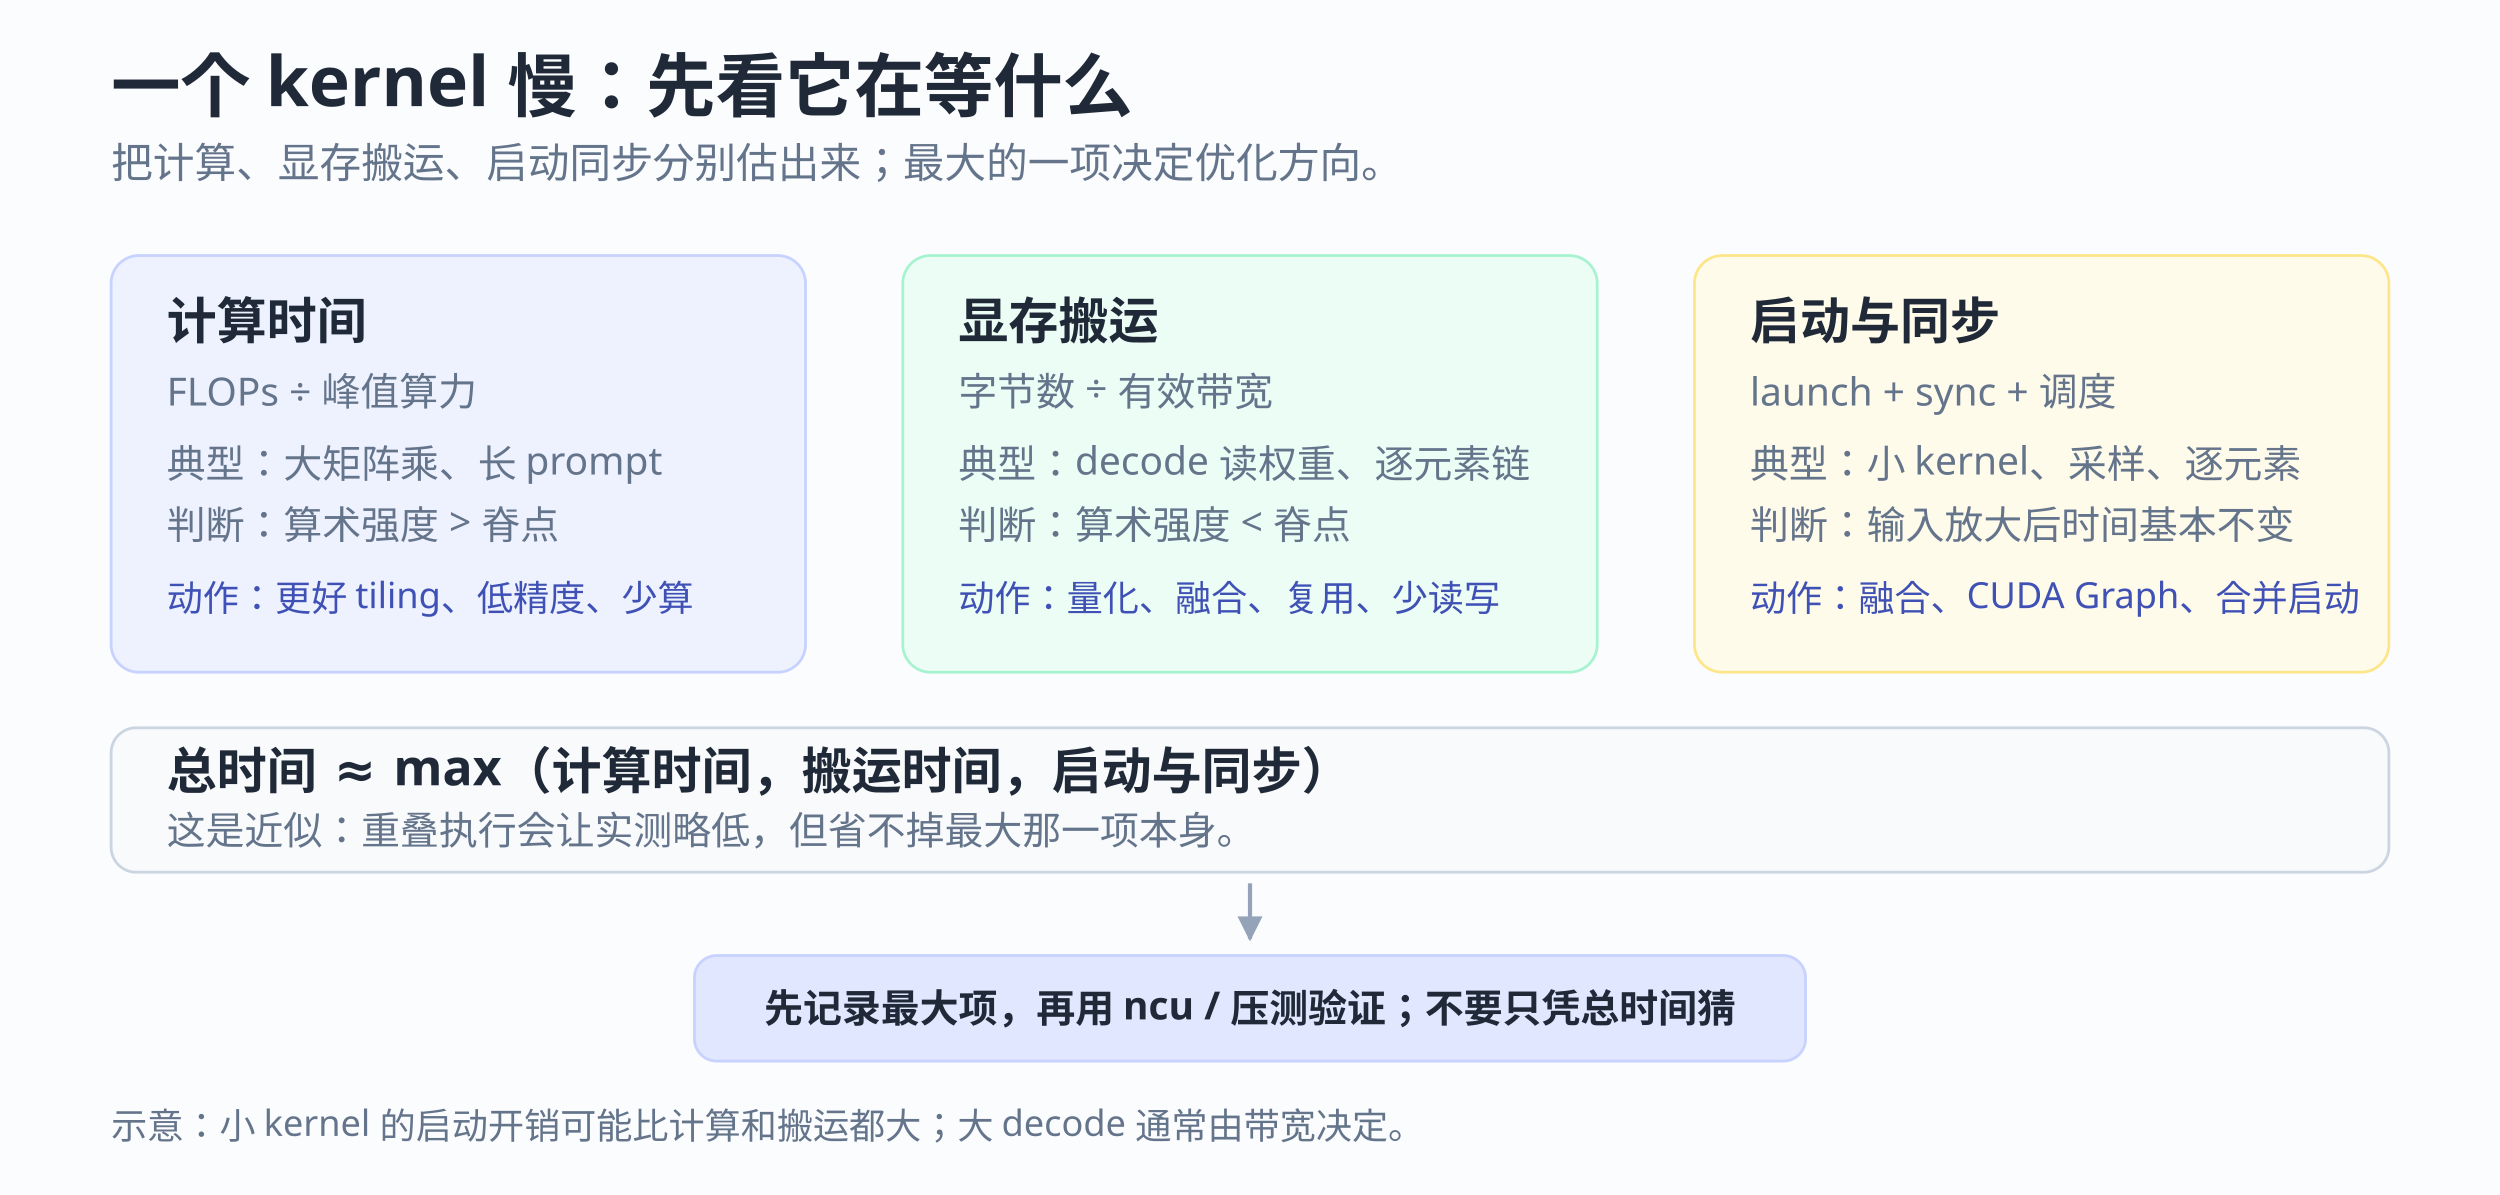
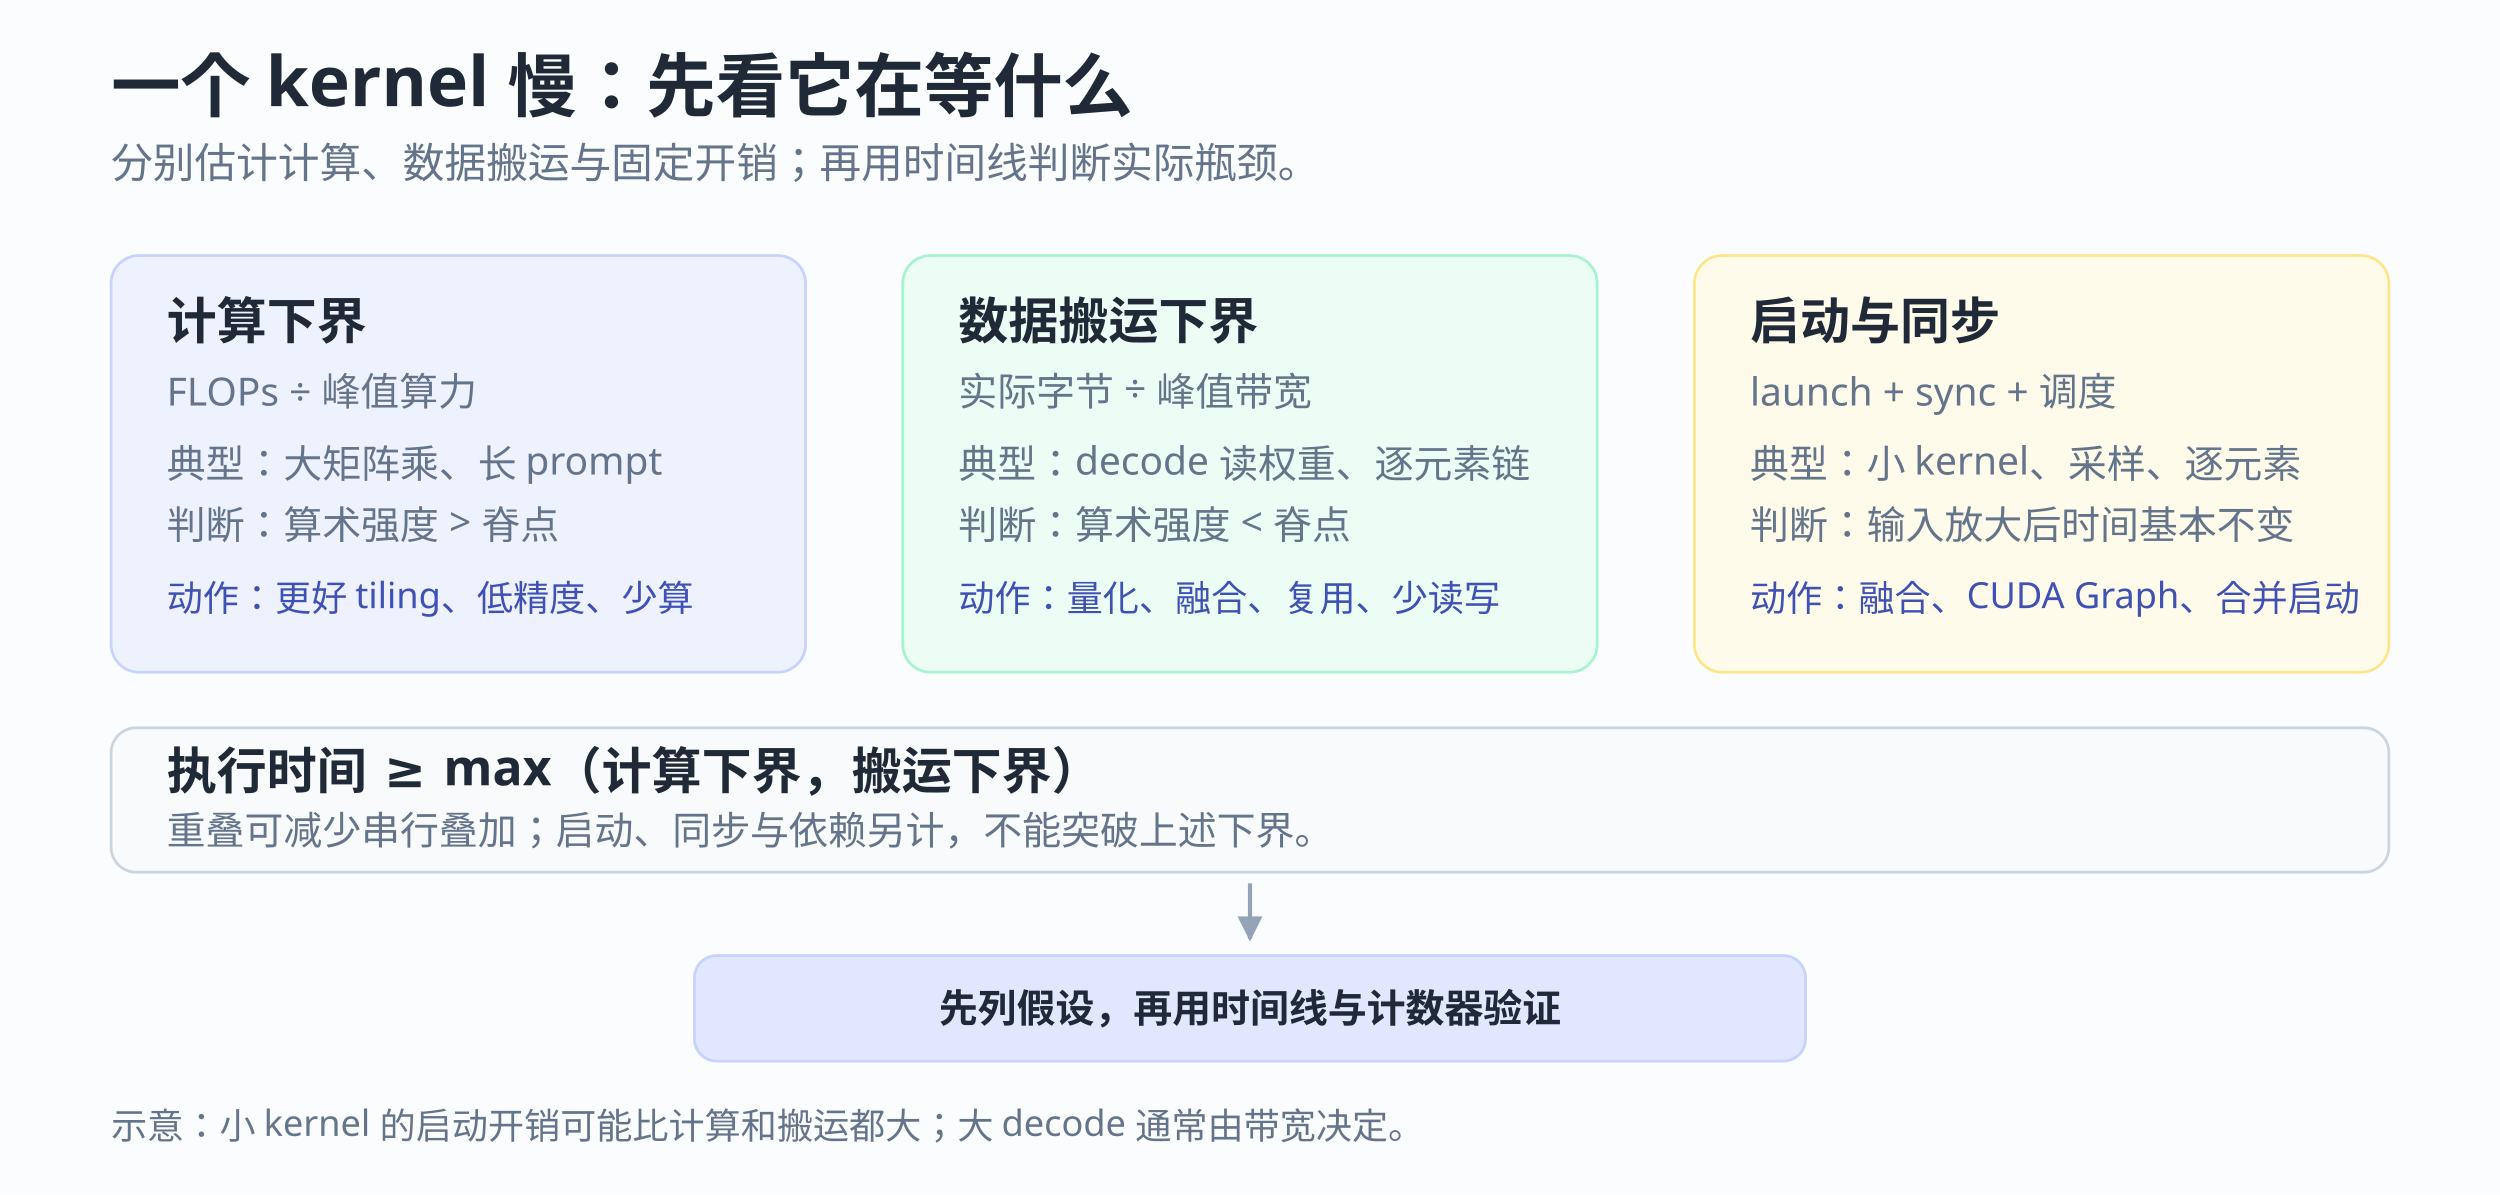
<svg xmlns="http://www.w3.org/2000/svg" viewBox="0 0 900 430" role="img" aria-label="kernel 时间账与三种瓶颈的判断流程">
  <style>
text{font-family:"PingFang SC","Hiragino Sans GB","Microsoft YaHei",sans-serif}
.title{font-size:25px;font-weight:700;fill:#1f2937}
.sub{font-size:15px;fill:#64748b}
.label{font-size:18px;font-weight:600;fill:#1f2937}
.small{font-size:14px;fill:#64748b}
.note{font-size:13px;fill:#64748b}
.hint{font-size:13px;fill:#3f51b5}
</style>
  <defs>
    <marker id="arrow" viewBox="0 0 10 10" refX="9" refY="5" markerWidth="6" markerHeight="6" orient="auto">
      <path d="M0,0 L10,5 L0,10 z" fill="#94a3b8" />
    </marker>
  </defs>
  <rect width="900" height="430" fill="#fbfcfe" />
  <text x="40" y="40" class="title">一个 kernel 慢：先看它在等什么</text>
-   <text x="40" y="64" class="sub">把计算、显存搬运、启动同步分别估出来；最大的一项决定优化方向。</text>
+   <text x="40" y="64" class="sub">分别估计计算、数据搬运与固定开销；再用时间线判断实际瓶颈。</text>
  <g>
    <rect x="40" y="92" width="250" height="150" rx="10" fill="#eef2ff" stroke="#c7d2fe" />
-     <text x="60" y="122" class="label">计算时间</text>
+     <text x="60" y="122" class="label">计算下界</text>
    <text x="60" y="146" class="small">FLOPs ÷ 峰值算力</text>
    <text x="60" y="172" class="small">典型：大矩阵乘、长 prompt</text>
    <text x="60" y="194" class="small">判断：算术强度 &gt; 脊点</text>
    <text x="60" y="220" class="hint">动作：更好 tiling、低精度、少算</text>
  </g>
  <g>
    <rect x="325" y="92" width="250" height="150" rx="10" fill="#ecfdf5" stroke="#a7f3d0" />
-     <text x="345" y="122" class="label">显存搬运</text>
-     <text x="345" y="146" class="small">字节数 ÷ 有效带宽</text>
+     <text x="345" y="122" class="label">数据搬运下界</text>
+     <text x="345" y="146" class="small">实际字节 ÷ 峰值带宽</text>
    <text x="345" y="172" class="small">典型：decode 读权重、逐元素链</text>
    <text x="345" y="194" class="small">判断：算术强度 &lt; 脊点</text>
    <text x="345" y="220" class="hint">动作：量化、融合、复用、少读写</text>
  </g>
  <g>
    <rect x="610" y="92" width="250" height="150" rx="10" fill="#fffbeb" stroke="#fde68a" />
    <text x="630" y="122" class="label">启动与同步</text>
    <text x="630" y="146" class="small">launch + sync + 调度</text>
    <text x="630" y="172" class="small">典型：小 kernel、采样、逐元素</text>
    <text x="630" y="194" class="small">判断：输入放大后时间基本不变</text>
    <text x="630" y="220" class="hint">动作：融合、CUDA Graph、合并启动</text>
  </g>
  <rect x="40" y="262" width="820" height="52" rx="9" fill="#f8fafc" stroke="#cbd5e1" />
-   <text x="60" y="284" class="label">总时间 ≈ max（计算时间，搬运时间，启动与同步）</text>
-   <text x="60" y="304" class="small">这是近似：重叠执行会让实测略低，但省不掉最大那一项本身。</text>
+   <text x="60" y="284" class="label">执行时间 ≥ max（计算下界，搬运下界）</text>
+   <text x="60" y="304" class="small">重叠可减少串行叠加；启动、同步与依赖另计，不能突破上述下界。</text>
  <line x1="450" y1="318" x2="450" y2="338" stroke="#94a3b8" stroke-width="1.5" marker-end="url(#arrow)" />
  <rect x="250" y="344" width="400" height="38" rx="8" fill="#e0e7ff" stroke="#c7d2fe" />
-   <text x="450" y="368" class="small" text-anchor="middle" style="font-weight:600;fill:#1f2937">先记录最大项，再用 ncu / 压测验证；不要只凭总时间猜</text>
+   <text x="450" y="368" class="small" text-anchor="middle" style="font-weight:600;fill:#1f2937">先列假设，再用时间线与计数器验证</text>
  <text x="40" y="410" class="note">示意：小 kernel 的启动开销可能比计算和搬运都大；大 decode 通常由带宽决定。</text>
</svg>
